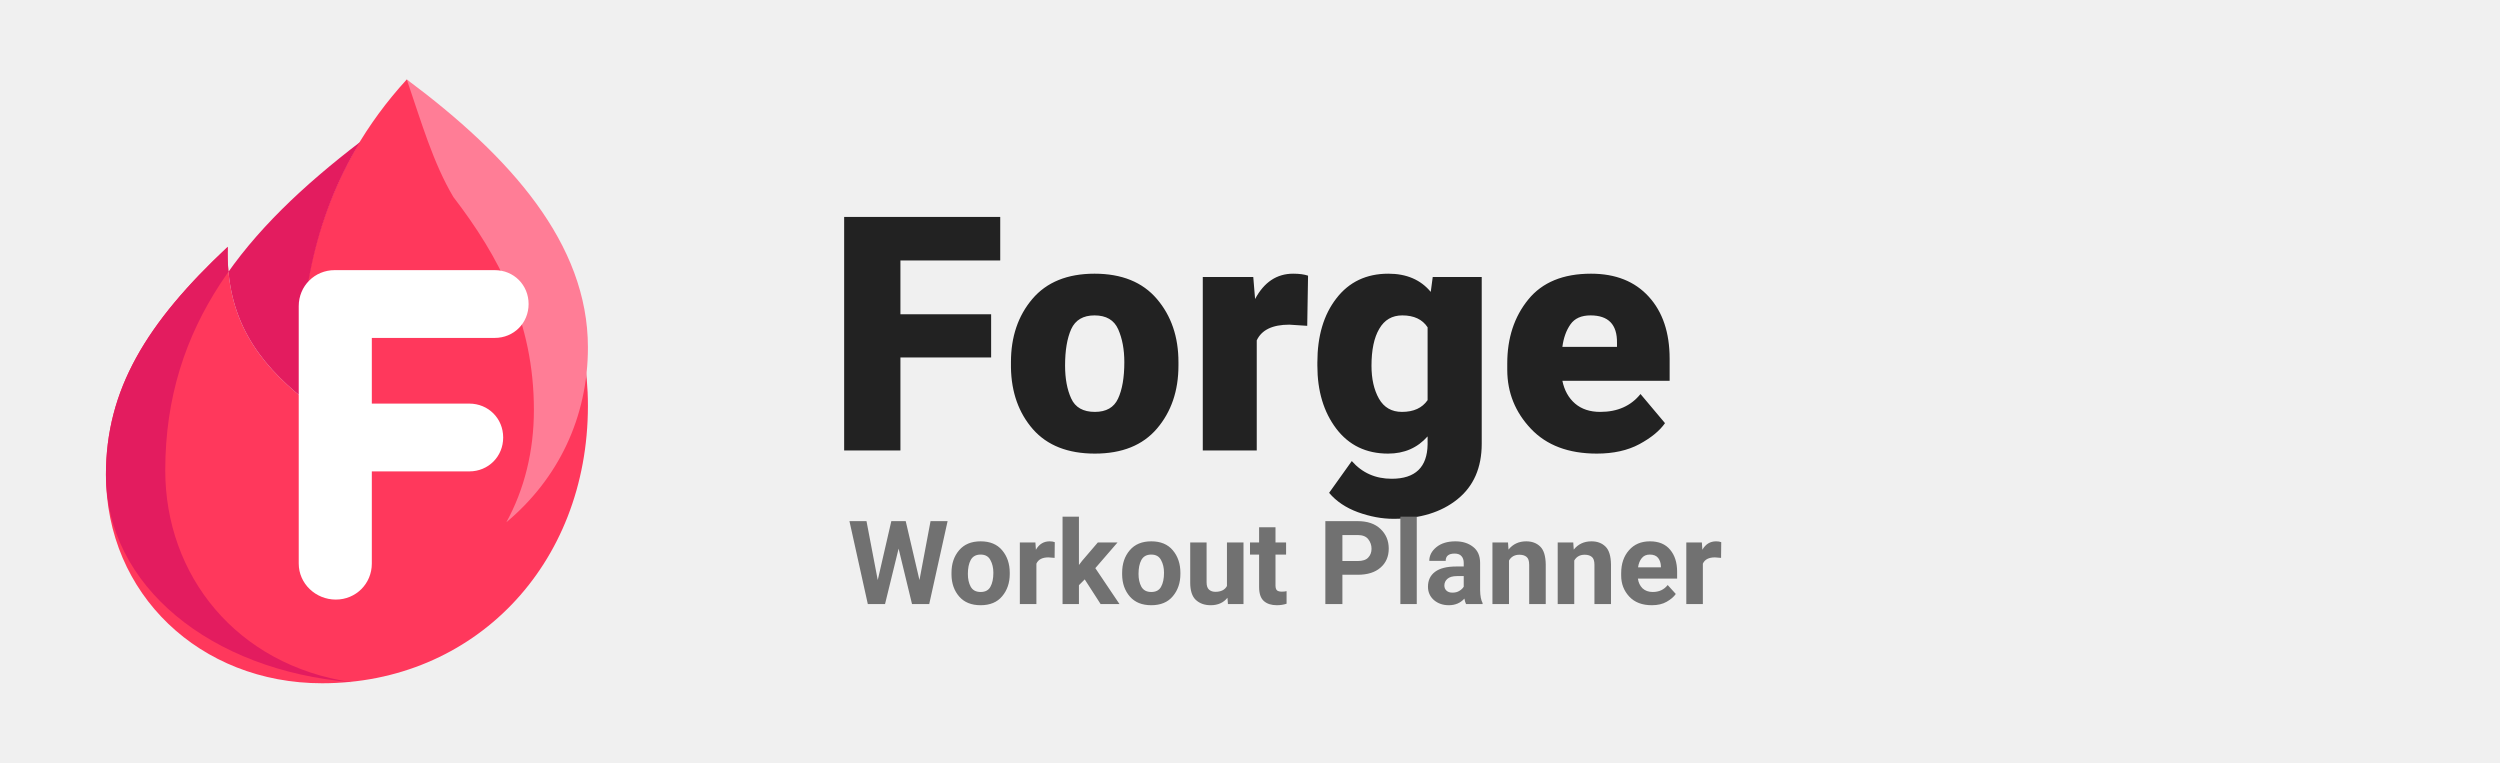
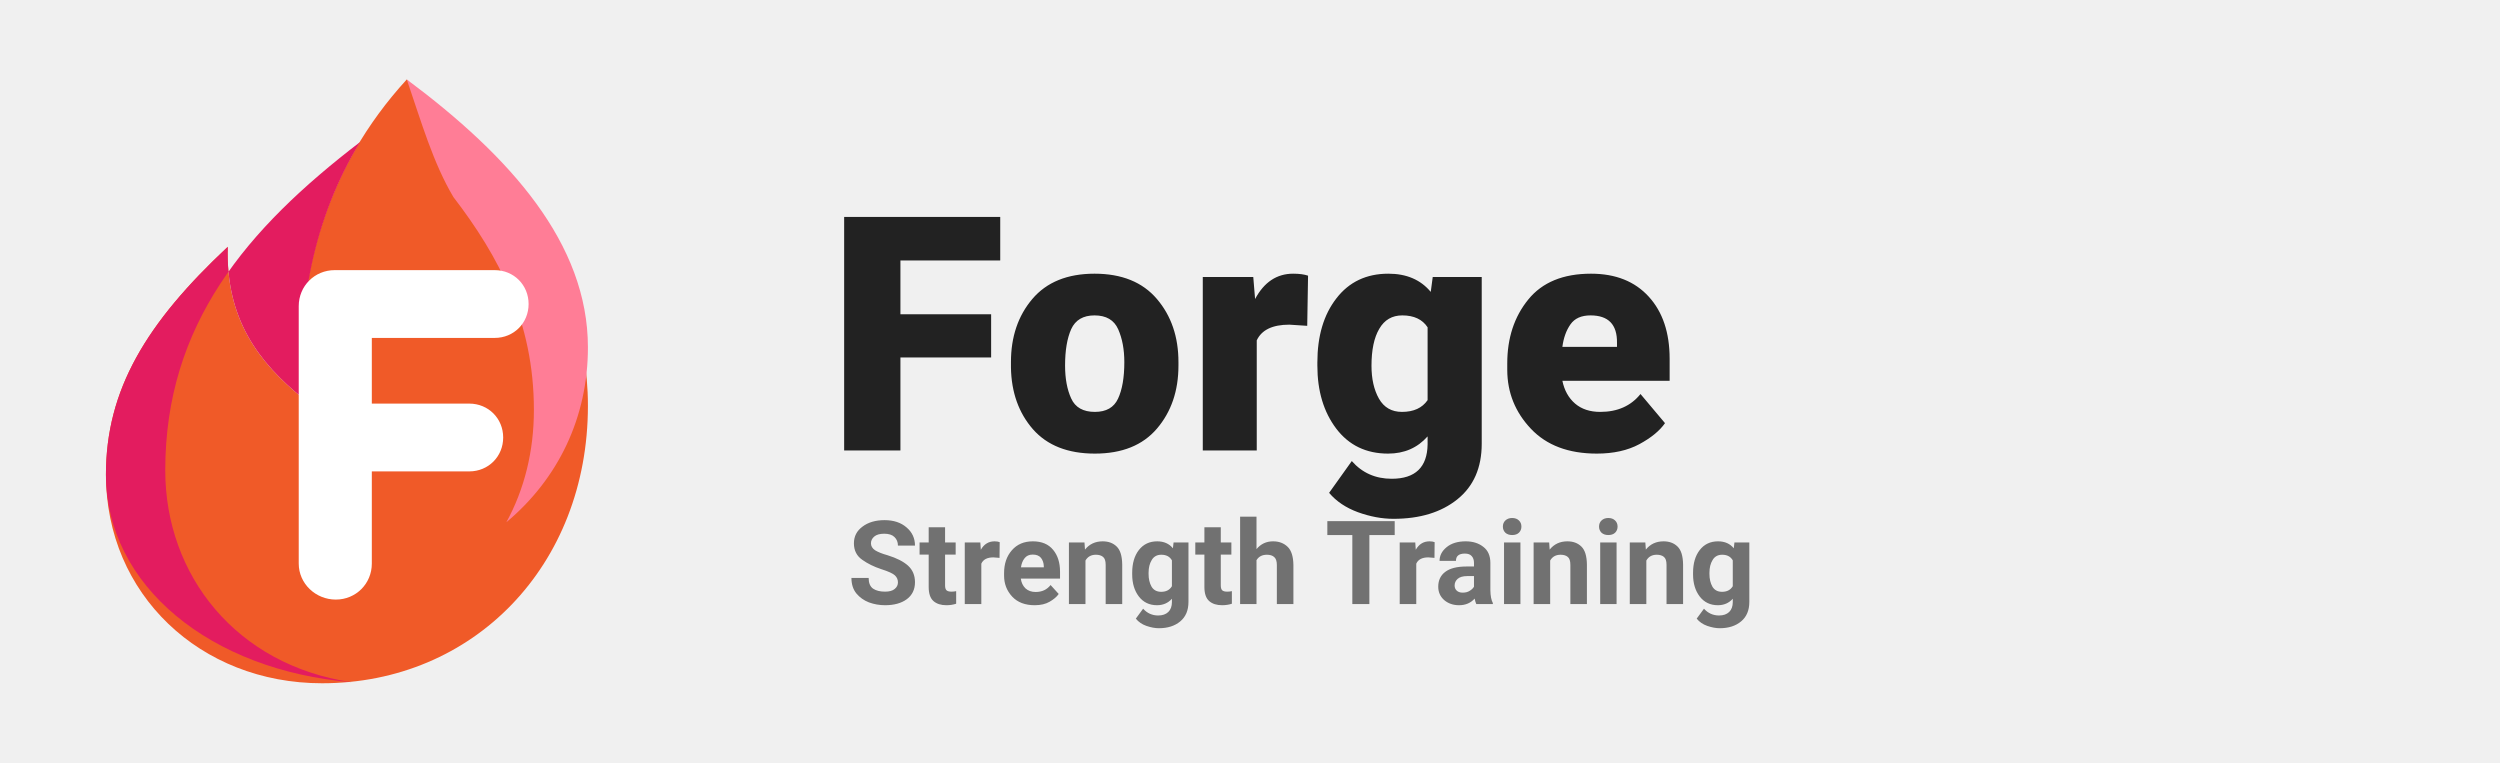
<svg xmlns="http://www.w3.org/2000/svg" width="236" height="72" fill="none" viewBox="0 0 236 72">
  <g transform="translate(4 4)">
-     <path fill="#ff385c" d="M34.4 3.5c7.6 8.4 17.1 17.1 17.1 30.8 0 15.1-10.8 26.2-25.1 26.2C14.9 60.5 6 52.1 6 40.8c0-8 3.8-14.3 11.5-21.5-.2 6.8 2.9 10.9 7.1 14.3-.9-11.1 2.1-21.7 9.8-30.1Z" />
+     <path fill="#f05a28" d="M34.4 3.5c7.6 8.4 17.1 17.1 17.1 30.8 0 15.1-10.8 26.2-25.1 26.2C14.9 60.5 6 52.1 6 40.8c0-8 3.8-14.3 11.5-21.5-.2 6.8 2.9 10.9 7.1 14.3-.9-11.1 2.1-21.7 9.8-30.1Z" />
    <path fill="#e31c5f" d="M17.5 19.3c-.2 6.8 2.9 10.9 7.1 14.3-.6-8.6 1-17 5.4-24.2-10.7 8.2-18.4 17.2-18.4 31 0 9.9 6.7 18.4 17.6 20C15.9 59.3 6 51.3 6 40.8c0-8 3.8-14.3 11.5-21.5Z" />
    <path fill="#ff7d96" d="M38.8 14.6c4.3 5.6 7.6 11.8 7.6 20.1 0 3.9-.9 7.5-2.6 10.6 4.9-4.1 7.7-9.9 7.7-16.5 0-9.8-7.3-18-17.1-25.3 1.4 4.1 2.5 7.9 4.4 11.1Z" />
    <path fill="#fff" d="M24.2 21.5h18.5c1.8 0 3.2 1.4 3.2 3.2s-1.4 3.2-3.2 3.2H31.1v6.2h9.2c1.8 0 3.2 1.4 3.2 3.2s-1.4 3.2-3.2 3.2h-9.2v8.7c0 1.9-1.5 3.4-3.4 3.4s-3.5-1.5-3.5-3.4V24.9c0-1.9 1.5-3.4 3.4-3.4Z" />
  </g>
  <text x="78" y="34" fill="#222222" dominant-baseline="middle" font-family="Circular, -apple-system, BlinkMacSystemFont, Roboto, Helvetica Neue, sans-serif" font-size="31" font-weight="800">Forge</text>
-   <text x="80" y="54" fill="#717171" dominant-baseline="middle" font-family="Circular, -apple-system, BlinkMacSystemFont, Roboto, Helvetica Neue, sans-serif" font-size="11" font-weight="700">Workout Planner</text>
+   <text x="80" y="54" fill="#717171" dominant-baseline="middle" font-family="Circular, -apple-system, BlinkMacSystemFont, Roboto, Helvetica Neue, sans-serif" font-size="11" font-weight="700">Strength Training</text>
</svg>
